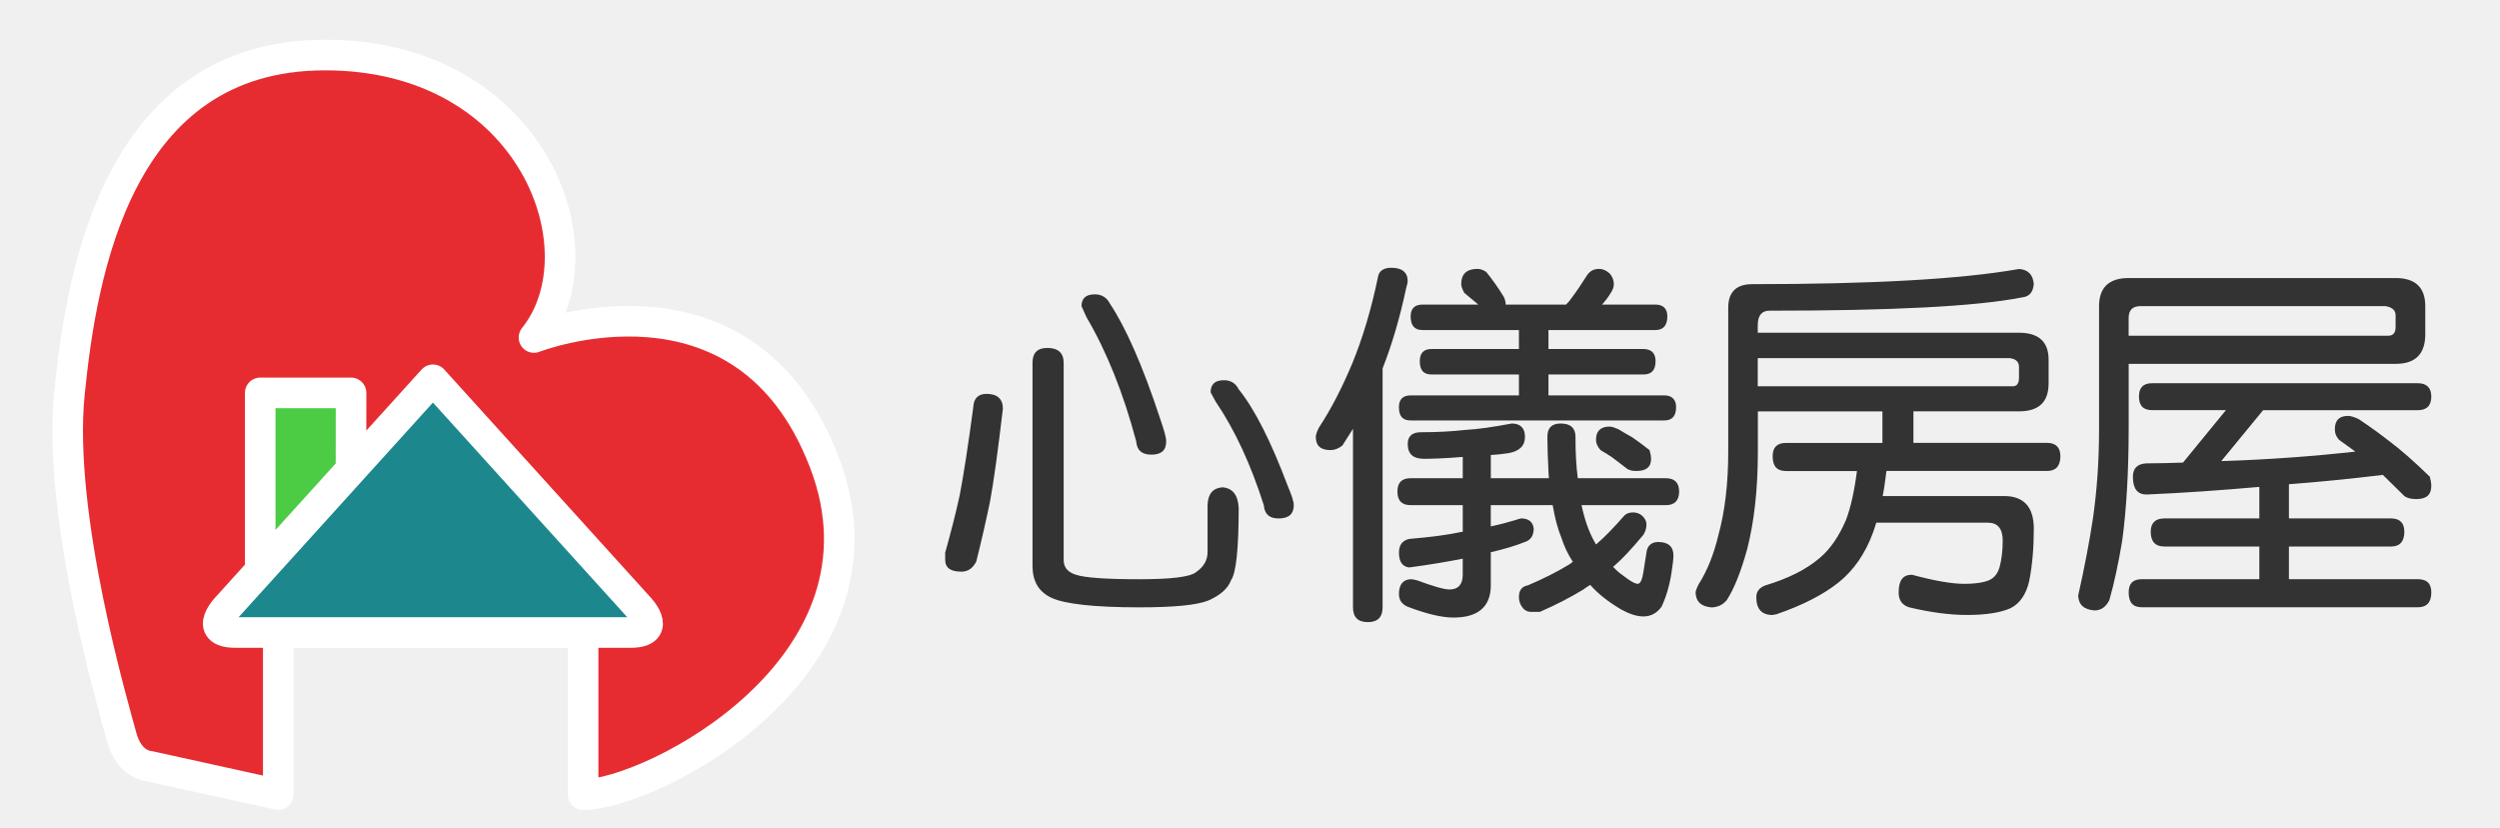
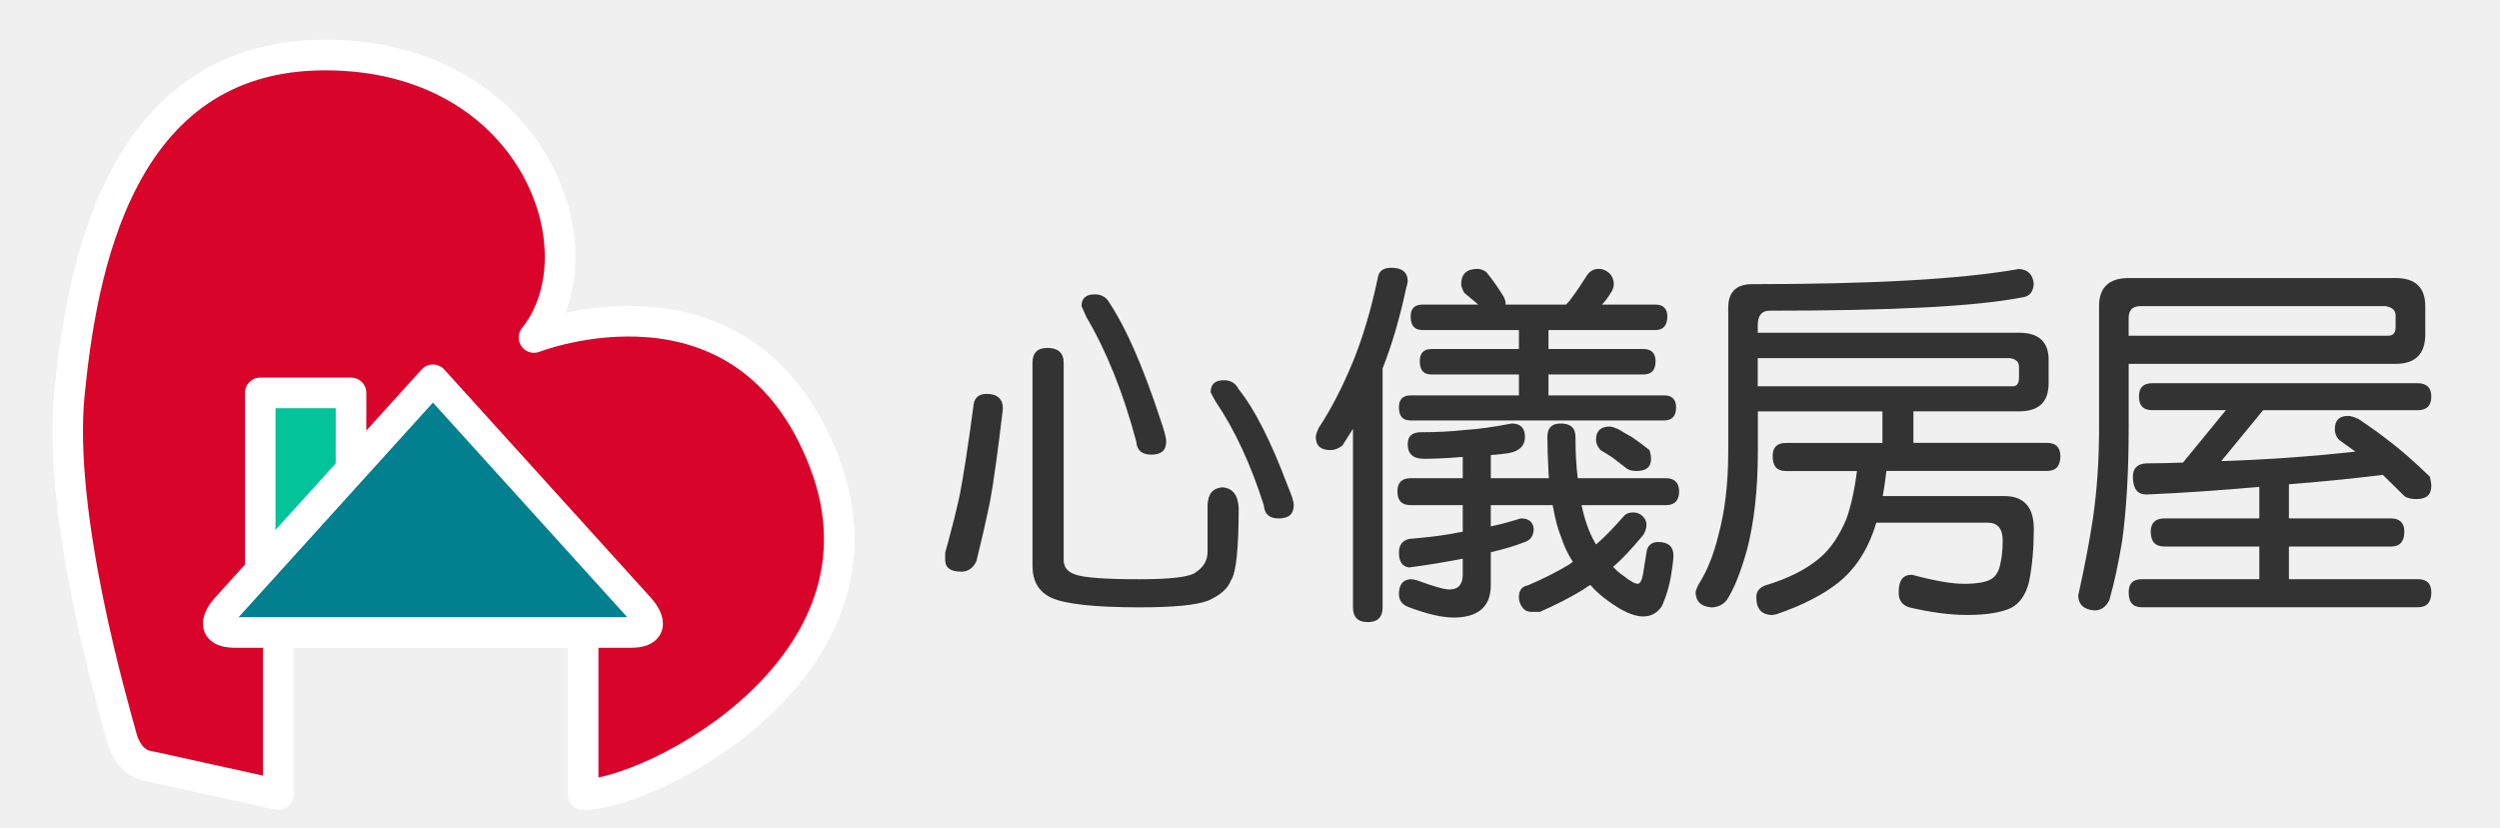
<svg xmlns="http://www.w3.org/2000/svg" version="1.1" id="圖層_1" x="0px" y="0px" width="145px" height="48px" viewBox="12.5 4.5 145 48" enable-background="new 12.5 4.5 145 48" xml:space="preserve">
  <g>
    <g>
-       <path fill="#E72C31" stroke="#FFFFFF" stroke-width="1.774" stroke-linecap="round" stroke-linejoin="round" stroke-miterlimit="10" d="    M46.335,41.186v9.402c3.965,0,18.543-7.451,13.99-19.295c-4.619-12.014-16.842-7.217-16.842-7.217    c4.055-5.044-0.044-16.383-12.119-16.383c-12.074,0-14.137,12.681-14.836,19.636c-0.714,7.085,2.583,18.267,3.029,19.916    s1.604,1.693,1.604,1.693l7.485,1.648v-9.4H46.335z" />
-       <path fill="#1C888D" stroke="#FFFFFF" stroke-width="1.774" stroke-linejoin="round" stroke-miterlimit="10" d="M37.62,41.186    c0,0,9.332,0,11.453,0c1.971,0,0.44-1.527,0.44-1.527L37.62,26.528l-11.893,13.13c0,0-1.532,1.527,0.44,1.527    C28.288,41.186,37.62,41.186,37.62,41.186z" />
-       <polygon fill="#4CCB45" stroke="#FFFFFF" stroke-width="1.774" stroke-linejoin="round" stroke-miterlimit="10" points="    27.599,37.537 27.599,27.288 32.87,27.288 32.865,31.723 31.047,33.73   " />
+       <path fill="#D90429" stroke="#FFFFFF" stroke-width="1.774" stroke-linecap="round" stroke-linejoin="round" stroke-miterlimit="10" d="    M46.335,41.186v9.402c3.965,0,18.543-7.451,13.99-19.295c-4.619-12.014-16.842-7.217-16.842-7.217    c4.055-5.044-0.044-16.383-12.119-16.383c-12.074,0-14.137,12.681-14.836,19.636c-0.714,7.085,2.583,18.267,3.029,19.916    s1.604,1.693,1.604,1.693l7.485,1.648v-9.4H46.335z" />
+       <path fill="#028090" stroke="#FFFFFF" stroke-width="1.774" stroke-linejoin="round" stroke-miterlimit="10" d="M37.62,41.186    c0,0,9.332,0,11.453,0c1.971,0,0.44-1.527,0.44-1.527L37.62,26.528l-11.893,13.13c0,0-1.532,1.527,0.44,1.527    C28.288,41.186,37.62,41.186,37.62,41.186z" />
+       <polygon fill="#02C39A" stroke="#FFFFFF" stroke-width="1.774" stroke-linejoin="round" stroke-miterlimit="10" points="    27.599,37.537 27.599,27.288 32.87,27.288 32.865,31.723 31.047,33.73   " />
    </g>
    <g>
      <path fill="#333333" d="M70.691,28.204c-0.286,2.423-0.528,4.208-0.749,5.397c-0.22,1.059-0.485,2.225-0.793,3.461    c-0.198,0.396-0.484,0.594-0.859,0.594c-0.639,0-0.947-0.221-0.947-0.684v-0.418c0.331-1.189,0.617-2.291,0.837-3.307    c0.22-1.123,0.485-2.84,0.793-5.132c0.022-0.506,0.287-0.771,0.771-0.771C70.36,27.345,70.691,27.632,70.691,28.204z     M74.217,25.539v11.434c0,0.42,0.22,0.707,0.705,0.861c0.529,0.176,1.763,0.262,3.679,0.262c1.851,0,2.952-0.131,3.305-0.416    c0.44-0.309,0.661-0.684,0.661-1.17v-2.711c0.021-0.66,0.308-0.99,0.859-1.035c0.595,0.045,0.903,0.441,0.947,1.189    c0,2.381-0.154,3.791-0.439,4.189c-0.177,0.482-0.617,0.879-1.323,1.188c-0.661,0.266-1.983,0.396-4.01,0.396    c-2.622,0-4.319-0.197-5.089-0.551c-0.749-0.352-1.102-0.969-1.102-1.85V25.539c0-0.573,0.287-0.859,0.859-0.859    C73.886,24.679,74.217,24.965,74.217,25.539z M76.882,22.079c0.926,1.388,1.917,3.614,2.931,6.698    c0.22,0.639,0.353,1.079,0.353,1.322c0,0.528-0.287,0.77-0.859,0.77c-0.551,0-0.837-0.242-0.881-0.77    c-0.749-2.821-1.719-5.221-2.887-7.205l-0.286-0.639c0-0.441,0.242-0.683,0.771-0.683C76.42,21.573,76.707,21.749,76.882,22.079z     M84.375,27.081c0.924,1.146,1.871,3.019,2.842,5.597c0.221,0.527,0.352,0.902,0.352,1.121c0,0.529-0.309,0.771-0.881,0.771    c-0.529,0-0.814-0.242-0.859-0.771c-0.75-2.355-1.675-4.361-2.797-6.013l-0.287-0.528c0-0.462,0.242-0.705,0.771-0.705    C83.912,26.552,84.198,26.728,84.375,27.081z" />
      <path fill="#333333" d="M94.178,20.801c0,0.11-0.045,0.243-0.09,0.418c-0.373,1.762-0.836,3.306-1.365,4.648v13.859    c0,0.572-0.287,0.857-0.859,0.857s-0.859-0.285-0.859-0.857V29.372c-0.219,0.353-0.418,0.66-0.615,0.968    c-0.221,0.177-0.463,0.265-0.684,0.265c-0.572,0-0.859-0.243-0.859-0.771c0-0.088,0.043-0.265,0.178-0.528    c0.725-1.102,1.365-2.357,1.936-3.724c0.598-1.454,1.104-3.128,1.5-5.046c0.064-0.33,0.33-0.506,0.771-0.506    C93.846,20.03,94.178,20.295,94.178,20.801z M100.984,29.834c0,0.528-0.33,0.837-0.947,0.947    c-0.309,0.045-0.639,0.088-1.035,0.109v1.346h3.371c0-0.088-0.021-0.199-0.021-0.287c-0.045-0.881-0.068-1.586-0.068-2.115    c0-0.507,0.244-0.771,0.773-0.771c0.572,0,0.857,0.264,0.857,0.771c0,0.925,0.045,1.718,0.133,2.402h5.111    c0.506,0,0.771,0.264,0.771,0.77c0,0.529-0.266,0.793-0.771,0.793h-4.891c0.178,0.838,0.418,1.543,0.771,2.16    c0.021,0.045,0.043,0.088,0.066,0.111c0.021,0,0.043-0.023,0.064-0.045c0.441-0.375,0.971-0.924,1.588-1.629    c0.109-0.111,0.285-0.176,0.506-0.176c0.197,0,0.373,0.064,0.527,0.197c0.154,0.154,0.244,0.309,0.244,0.484    c0,0.242-0.066,0.439-0.178,0.617c-0.66,0.793-1.232,1.41-1.695,1.807c-0.045,0.045-0.066,0.045-0.066,0.045    c0.176,0.195,0.375,0.373,0.574,0.504c0.396,0.309,0.682,0.486,0.859,0.486c0.154,0,0.262-0.242,0.328-0.682l0.178-1.125    c0.043-0.396,0.285-0.617,0.684-0.617c0.572,0,0.881,0.264,0.881,0.771c0,0.242-0.045,0.572-0.109,0.992    c-0.113,0.748-0.309,1.408-0.576,1.982c-0.264,0.375-0.617,0.572-1.057,0.572c-0.373,0-0.791-0.131-1.277-0.396    c-0.748-0.441-1.344-0.904-1.807-1.432c-0.154,0.088-0.285,0.176-0.396,0.264c-0.727,0.441-1.563,0.881-2.533,1.301h-0.508    c-0.197,0-0.375-0.088-0.506-0.266c-0.131-0.176-0.197-0.373-0.197-0.594c0-0.396,0.176-0.617,0.529-0.684    c0.881-0.375,1.674-0.77,2.357-1.189c0.086-0.043,0.154-0.109,0.24-0.176c-0.285-0.441-0.506-0.904-0.66-1.389    c-0.221-0.529-0.375-1.145-0.508-1.895H99v1.234c0.529-0.109,1.014-0.242,1.455-0.375c0.133-0.043,0.242-0.088,0.354-0.088    c0.416,0.021,0.639,0.221,0.682,0.594c0,0.398-0.176,0.662-0.506,0.771c-0.551,0.221-1.213,0.418-1.984,0.596v1.916    c0,1.234-0.725,1.873-2.158,1.873c-0.662,0-1.52-0.197-2.578-0.594c-0.395-0.133-0.594-0.396-0.594-0.771    c0-0.551,0.242-0.838,0.682-0.859c0.088,0,0.199,0.021,0.375,0.066c0.949,0.352,1.566,0.529,1.875,0.529    c0.506,0,0.77-0.287,0.77-0.859v-0.926c-0.904,0.176-1.939,0.354-3.107,0.508c-0.395-0.045-0.594-0.332-0.594-0.861    c0-0.439,0.199-0.705,0.594-0.793c1.279-0.109,2.27-0.242,2.975-0.396c0.045,0,0.088-0.021,0.133-0.021v-1.543h-3.02    c-0.527,0-0.771-0.264-0.771-0.791c0-0.508,0.244-0.771,0.771-0.771h3.02v-1.234c-1.078,0.088-1.828,0.109-2.248,0.109    c-0.637,0-0.945-0.285-0.945-0.859c0-0.439,0.24-0.683,0.768-0.683c0.906,0,1.766-0.043,2.559-0.132    c0.771-0.043,1.674-0.177,2.709-0.374C100.719,29.063,100.984,29.327,100.984,29.834z M98.736,20.272    c0.354,0.44,0.707,0.925,1.037,1.476c0.043,0.133,0.088,0.242,0.088,0.331v0.088h3.504c0.086-0.088,0.197-0.199,0.285-0.331    c0.332-0.44,0.641-0.903,0.947-1.388c0.154-0.22,0.375-0.353,0.684-0.353c0.221,0,0.418,0.088,0.617,0.265    c0.154,0.176,0.242,0.375,0.242,0.617c0,0.176-0.068,0.352-0.176,0.506c-0.154,0.264-0.332,0.484-0.508,0.683h3.107    c0.439,0,0.682,0.242,0.682,0.683c0,0.528-0.242,0.793-0.682,0.793h-6.215v1.101h5.508c0.463,0,0.705,0.243,0.705,0.706    c0,0.529-0.242,0.771-0.705,0.771h-5.508v1.212h6.719c0.441,0,0.686,0.242,0.686,0.683c0,0.528-0.244,0.771-0.686,0.771H94.352    c-0.463,0-0.682-0.243-0.682-0.771c0-0.441,0.219-0.683,0.682-0.683h6.281v-1.212h-5.07c-0.463,0-0.682-0.242-0.682-0.771    c0-0.463,0.219-0.706,0.682-0.706h5.07v-1.101h-5.598c-0.463,0-0.684-0.265-0.684-0.793c0-0.44,0.221-0.683,0.684-0.683h3.24    c-0.289-0.243-0.551-0.462-0.816-0.683c-0.133-0.243-0.176-0.419-0.176-0.506c0-0.573,0.309-0.882,0.947-0.882    C98.408,20.096,98.563,20.163,98.736,20.272z M106.406,29.395c0.285,0.175,0.549,0.331,0.791,0.461    c0.266,0.176,0.619,0.441,1.014,0.75c0.045,0.176,0.09,0.33,0.09,0.508c0,0.484-0.287,0.703-0.861,0.703    c-0.242,0-0.439-0.043-0.594-0.176c-0.354-0.264-0.617-0.484-0.836-0.639c-0.199-0.133-0.42-0.264-0.641-0.396    c-0.176-0.198-0.264-0.397-0.264-0.595c0-0.506,0.264-0.77,0.793-0.77C106.029,29.24,106.184,29.306,106.406,29.395z" />
      <path fill="#333333" d="M130.506,20.978c-0.043,0.484-0.264,0.727-0.682,0.771c-2.688,0.529-7.559,0.771-14.652,0.771    c-0.461,0-0.682,0.287-0.682,0.859v0.419h15.158c1.145,0,1.719,0.528,1.719,1.564v1.366c0,1.102-0.574,1.63-1.719,1.63h-6.125    v1.828h7.756c0.506,0,0.771,0.266,0.771,0.771c0,0.574-0.266,0.859-0.771,0.859h-9.322c-0.064,0.529-0.131,1.016-0.217,1.455    h7.049c1.146,0,1.719,0.639,1.719,1.895c0,1.102-0.086,2.115-0.264,3.018c-0.176,0.793-0.551,1.322-1.078,1.588    c-0.596,0.264-1.434,0.396-2.533,0.396c-1.016,0-2.139-0.154-3.35-0.441c-0.42-0.131-0.617-0.418-0.617-0.859    c0-0.703,0.242-1.033,0.771-1.033c1.299,0.35,2.314,0.527,3.018,0.527c0.705,0,1.191-0.088,1.477-0.219    c0.287-0.133,0.484-0.377,0.596-0.771c0.109-0.42,0.176-0.926,0.176-1.521c0-0.684-0.287-1.035-0.857-1.035h-6.369    c-0.066,0-0.111,0-0.111,0c-0.064,0.221-0.133,0.42-0.197,0.596c-0.441,1.189-1.102,2.156-1.982,2.863    c-0.883,0.705-2.072,1.322-3.613,1.852c-0.154,0.02-0.221,0.043-0.221,0.043c-0.641,0-0.947-0.352-0.947-1.035    c0-0.33,0.176-0.551,0.529-0.684c1.322-0.396,2.379-0.924,3.172-1.607c0.617-0.529,1.102-1.258,1.5-2.182    c0.262-0.684,0.482-1.631,0.639-2.842h-4.121c-0.527,0-0.77-0.287-0.77-0.859c0-0.507,0.242-0.771,0.77-0.771h5.598v-1.829h-7.227    v2.336c0,2.225-0.223,4.098-0.617,5.641c-0.377,1.365-0.773,2.334-1.191,2.973c-0.221,0.266-0.506,0.398-0.859,0.42    c-0.615-0.045-0.924-0.33-0.947-0.859c0-0.066,0.043-0.221,0.178-0.484c0.506-0.795,0.879-1.74,1.145-2.844    c0.375-1.365,0.572-2.996,0.572-4.846v-8.351c0-0.904,0.463-1.366,1.389-1.366c6.963,0,12.139-0.287,15.488-0.881    C130.178,20.141,130.463,20.428,130.506,20.978z M129.295,26.904c0.221,0,0.354-0.154,0.354-0.506v-0.617    c0-0.288-0.176-0.463-0.529-0.508H114.49v1.63H129.295z" />
      <path fill="#333333" d="M136.012,29.395c0,2.488-0.131,4.648-0.373,6.455c-0.221,1.322-0.463,2.469-0.75,3.459    c-0.197,0.396-0.484,0.596-0.857,0.596c-0.617-0.045-0.926-0.332-0.949-0.859c0.375-1.674,0.66-3.174,0.859-4.494    c0.221-1.541,0.352-3.262,0.352-5.156v-7.14c0-1.079,0.574-1.63,1.719-1.63h15.49c1.145,0,1.719,0.551,1.719,1.63v1.631    c0,1.146-0.574,1.717-1.719,1.717h-15.49V29.395L136.012,29.395z M136.695,22.255c-0.463,0-0.684,0.242-0.684,0.683v1.035h15.051    c0.285,0,0.439-0.154,0.439-0.507v-0.683c0-0.287-0.197-0.462-0.594-0.529h-5.686H136.695z M153.572,27.499    c0,0.528-0.264,0.793-0.793,0.793h-8.967l-2.426,2.952c2.801-0.088,5.398-0.287,7.779-0.551c-0.309-0.22-0.639-0.461-0.947-0.683    c-0.178-0.197-0.242-0.396-0.242-0.616c0-0.508,0.242-0.772,0.771-0.772c0.152,0,0.352,0.067,0.596,0.176    c0.66,0.441,1.275,0.882,1.805,1.3c0.617,0.461,1.41,1.145,2.336,2.049c0.043,0.176,0.088,0.352,0.088,0.529    c0,0.527-0.287,0.77-0.859,0.77c-0.285,0-0.527-0.045-0.705-0.176c-0.484-0.484-0.902-0.881-1.256-1.234    c-0.043,0.023-0.088,0.023-0.109,0.023c-1.83,0.219-3.613,0.396-5.332,0.527v1.982h5.926c0.506,0,0.771,0.266,0.771,0.771    c0,0.572-0.266,0.859-0.771,0.859h-5.926v1.895h7.469c0.527,0,0.793,0.242,0.793,0.771c0,0.572-0.266,0.859-0.793,0.859h-15.996    c-0.527,0-0.771-0.287-0.771-0.859c0-0.529,0.244-0.771,0.771-0.771h6.809v-1.895h-5.508c-0.527,0-0.793-0.287-0.793-0.859    c0-0.506,0.266-0.771,0.793-0.771h5.508v-1.828c-2.246,0.197-4.428,0.352-6.543,0.441c-0.529,0-0.793-0.332-0.793-1.035    c0-0.486,0.264-0.75,0.793-0.771c0.705,0,1.41-0.023,2.115-0.045l2.49-3.041h-4.275c-0.527,0-0.77-0.264-0.77-0.793    c0-0.506,0.242-0.771,0.77-0.771h15.4C153.309,26.728,153.572,26.992,153.572,27.499z" />
    </g>
  </g>
</svg>
